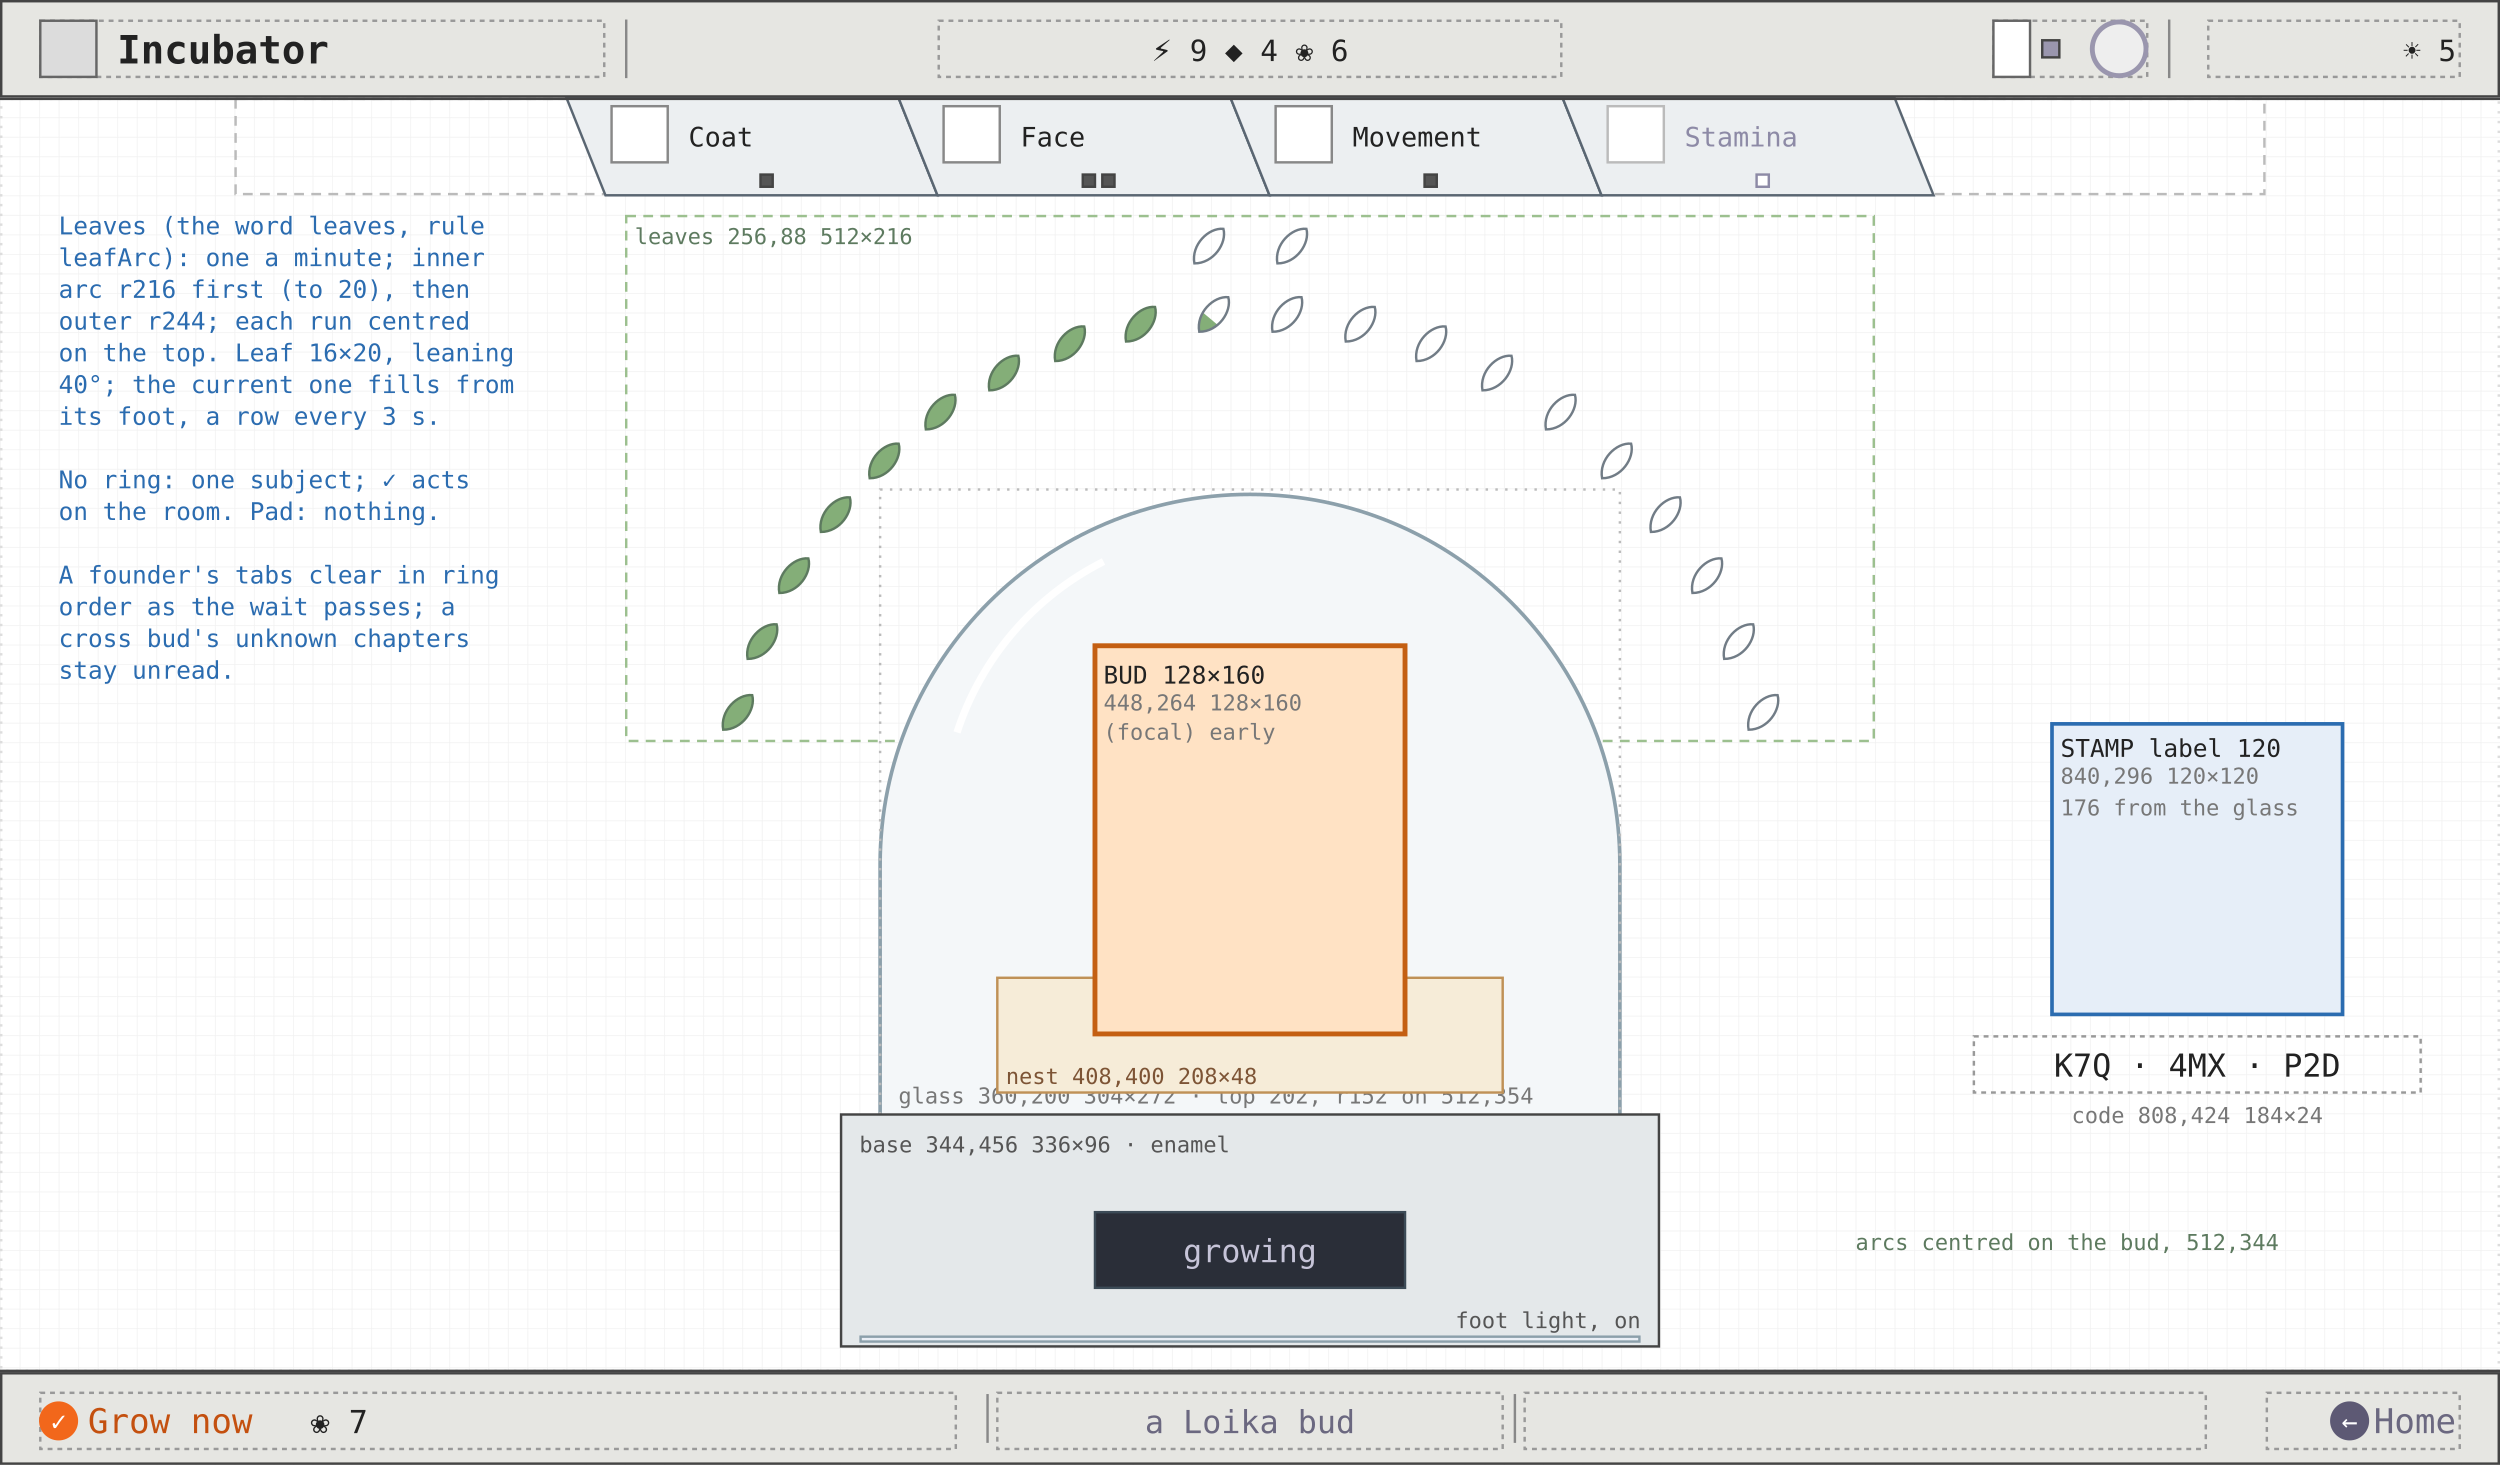
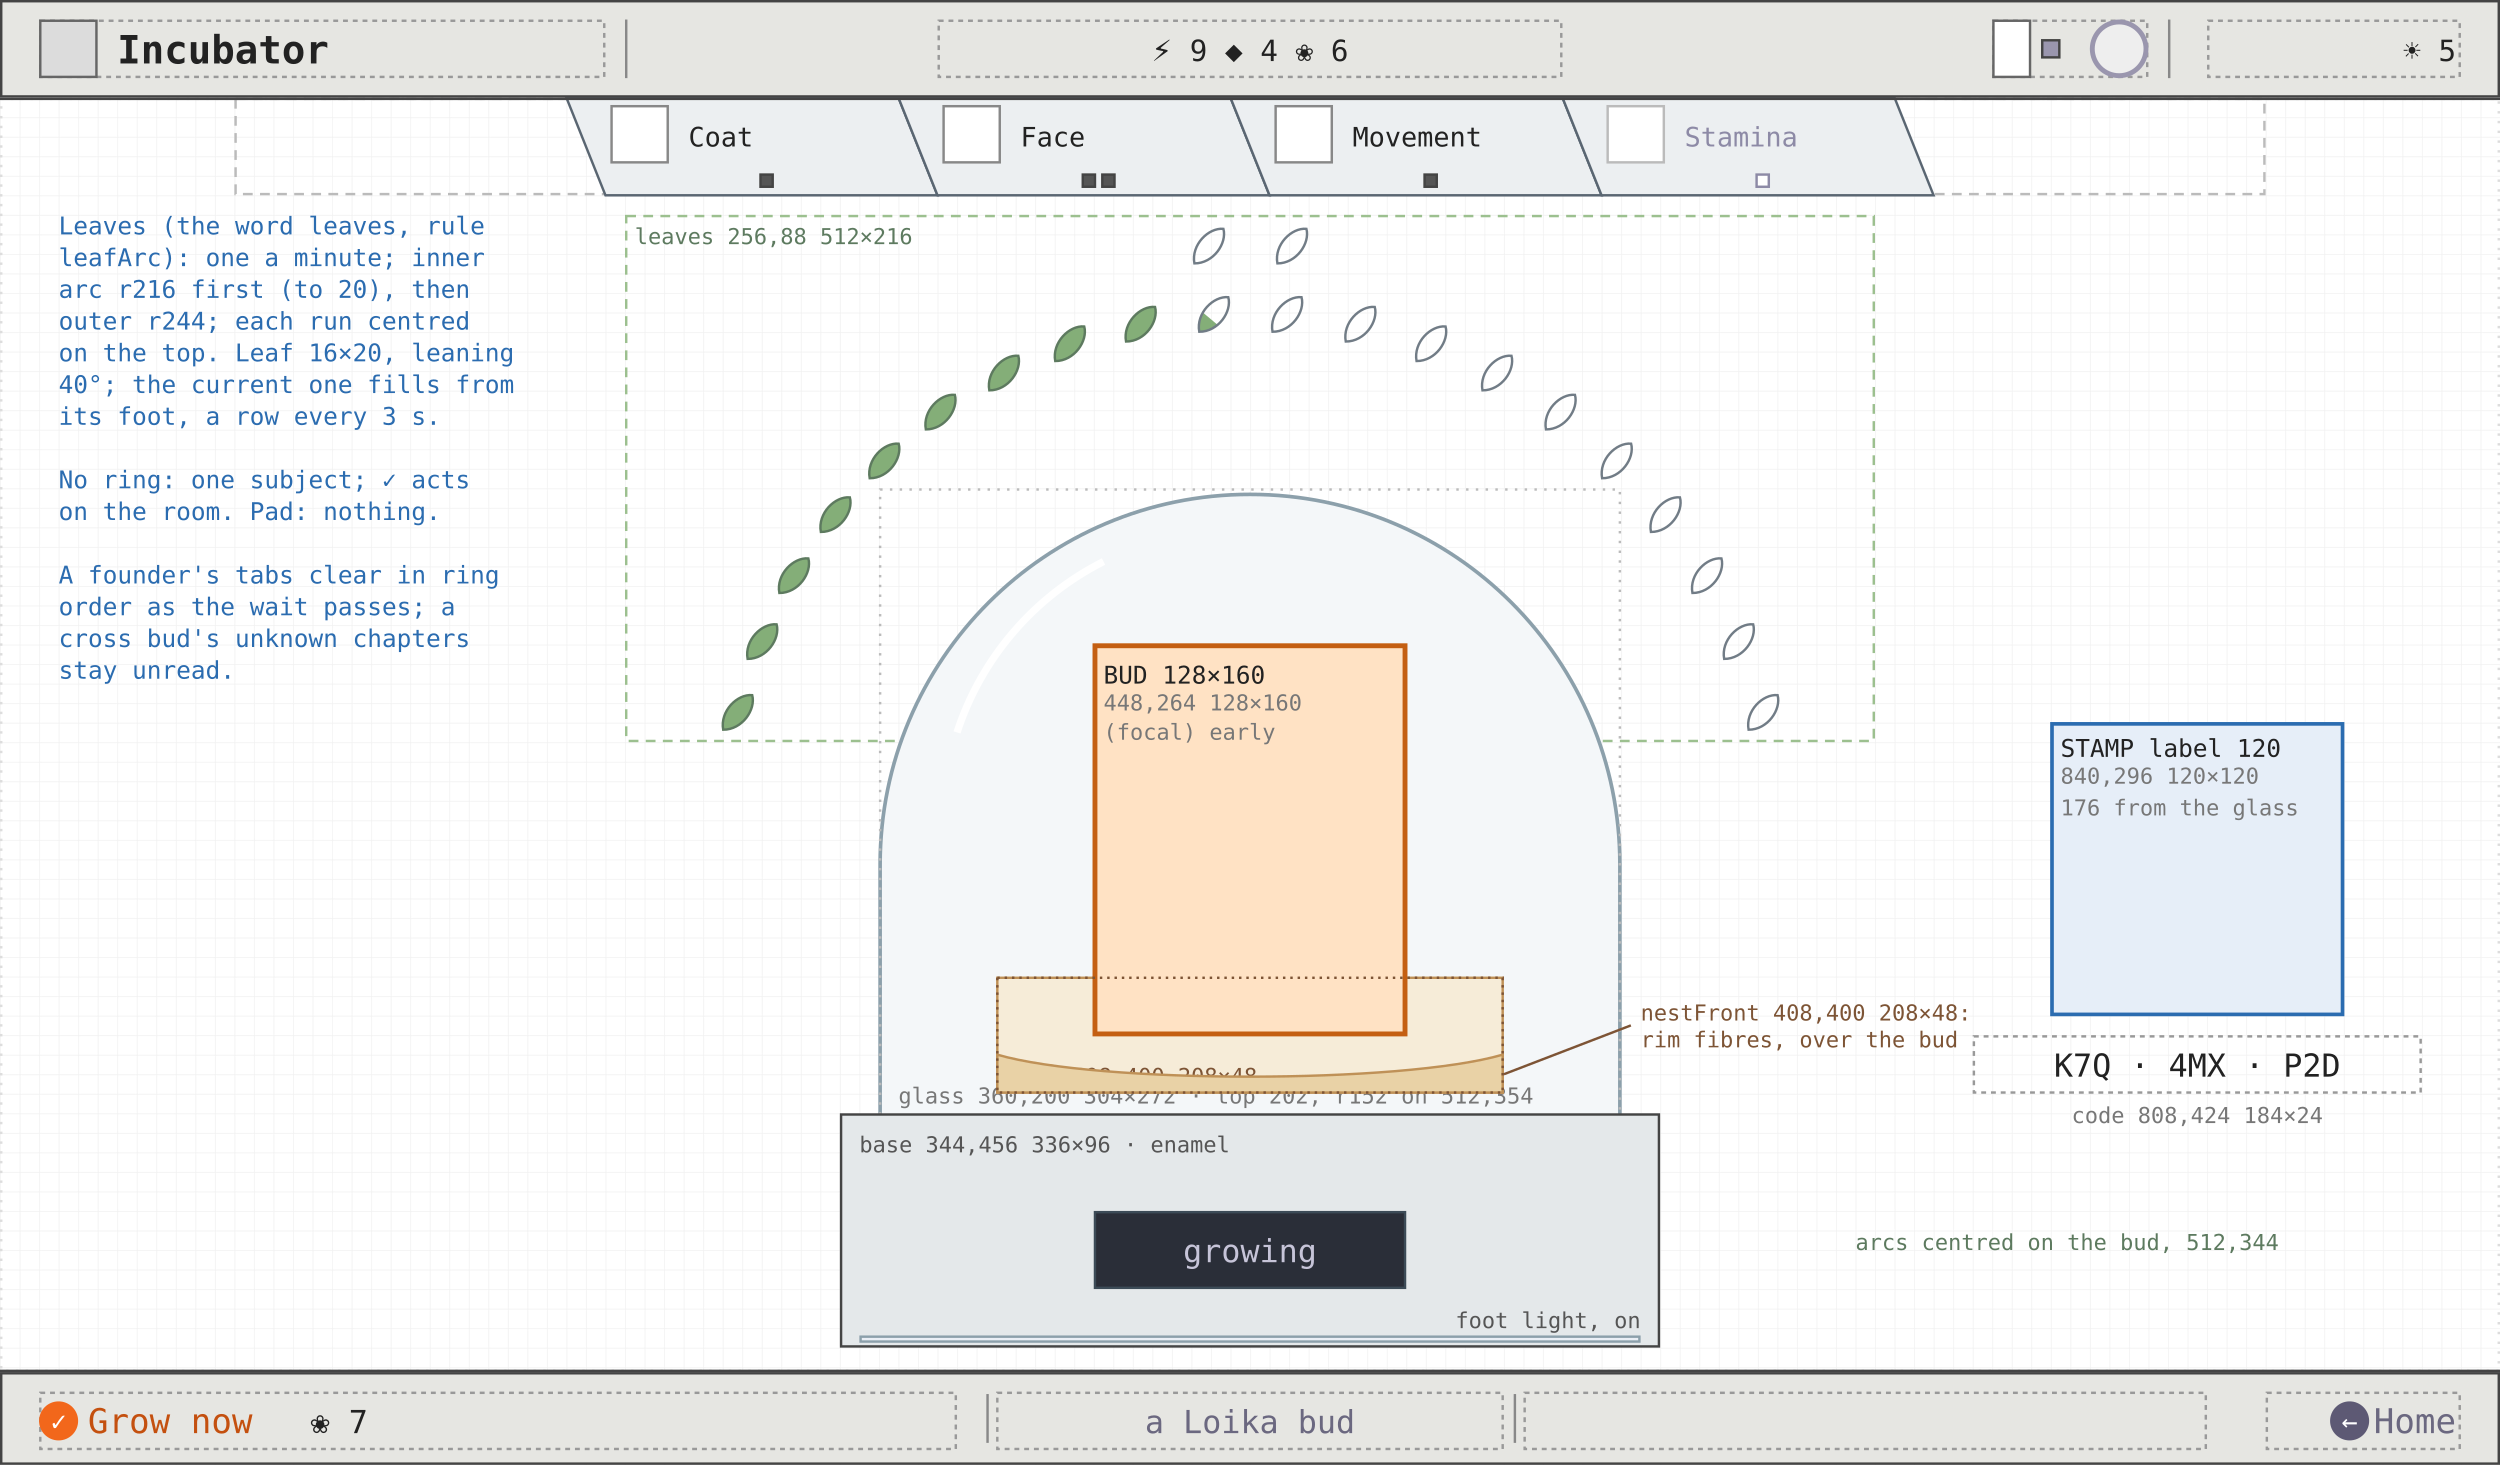
<svg xmlns="http://www.w3.org/2000/svg" viewBox="0 0 1024 600" width="1024" height="600" font-family="ui-monospace, Menlo, Consolas, monospace">
  <defs>
    <pattern id="g8" width="8" height="8" patternUnits="userSpaceOnUse">
      <path d="M8 0H0V8" fill="none" stroke="#efefef" stroke-width="0.5" />
    </pattern>
    <marker id="ah" viewBox="0 0 8 8" refX="7" refY="4" markerWidth="7" markerHeight="7" orient="auto">
      <path d="M0 0L8 4L0 8z" fill="#2b6cb0" />
    </marker>
    <marker id="ao" viewBox="0 0 8 8" refX="7" refY="4" markerWidth="7" markerHeight="7" orient="auto">
      <path d="M0 0L8 4L0 8z" fill="#c45f12" />
    </marker>
    <marker id="ag" viewBox="0 0 8 8" refX="7" refY="4" markerWidth="7" markerHeight="7" orient="auto">
      <path d="M0 0L8 4L0 8z" fill="#6b6880" />
    </marker>
  </defs>
  <rect width="1024" height="600" fill="#ffffff" />
  <rect width="1024" height="600" fill="url(#g8)" />
  <rect x="0.5" y="40.5" width="1023" height="521" fill="none" stroke="#ddd" stroke-width="1" stroke-dasharray="1 3" />
  <rect x="96.5" y="40.5" width="831" height="39" fill="none" stroke="#bbb" stroke-width="1" stroke-dasharray="4 3" />
  <polygon points="232,40 368,40 384,80 248,80" fill="#eceff1" stroke="#5a6672" stroke-width="1" />
  <rect x="250.5" y="43.5" width="23" height="23" fill="#fff" stroke="#888" stroke-width="1" />
  <text x="282" y="60" font-size="11" fill="#222">Coat</text>
  <rect x="311.5" y="71.5" width="5" height="5" fill="#555" stroke="#444" stroke-width="1" />
  <polygon points="368,40 504,40 520,80 384,80" fill="#eceff1" stroke="#5a6672" stroke-width="1" />
  <rect x="386.5" y="43.5" width="23" height="23" fill="#fff" stroke="#888" stroke-width="1" />
  <text x="418" y="60" font-size="11" fill="#222">Face</text>
  <rect x="443.5" y="71.5" width="5" height="5" fill="#555" stroke="#444" stroke-width="1" />
  <rect x="451.5" y="71.5" width="5" height="5" fill="#555" stroke="#444" stroke-width="1" />
  <polygon points="504,40 640,40 656,80 520,80" fill="#eceff1" stroke="#5a6672" stroke-width="1" />
  <rect x="522.5" y="43.5" width="23" height="23" fill="#fff" stroke="#888" stroke-width="1" />
  <text x="554" y="60" font-size="11" fill="#222">Movement</text>
  <rect x="583.5" y="71.5" width="5" height="5" fill="#555" stroke="#444" stroke-width="1" />
  <polygon points="640,40 776,40 792,80 656,80" fill="#eceff1" stroke="#5a6672" stroke-width="1" />
  <rect x="658.5" y="43.5" width="23" height="23" fill="#fff" stroke="#bbb" stroke-width="1" />
  <text x="690" y="60" font-size="11" fill="#8d8aa6">Stamina</text>
  <rect x="719.5" y="71.5" width="5" height="5" fill="#fff" stroke="#8d8aa6" stroke-width="1" />
  <rect x="840.5" y="296.5" width="119" height="119" fill="#e6eef8" stroke="#2b6cb0" stroke-width="1.5" />
  <text x="844" y="310" font-size="10" fill="#222">STAMP label 120</text>
  <text x="844" y="321" font-size="9" fill="#777">840,296 120×120</text>
  <text x="844" y="334" font-size="9" fill="#777">176 from the glass</text>
  <rect x="808.5" y="424.5" width="183" height="23" fill="none" stroke="#999" stroke-width="1" stroke-dasharray="2 2" />
  <text x="900" y="441" font-size="13" fill="#222" text-anchor="middle">K7Q · 4MX · P2D</text>
  <text x="900" y="460" font-size="9" fill="#777" text-anchor="middle">code 808,424 184×24</text>
  <rect x="256.5" y="88.5" width="511" height="215" fill="none" stroke="#9cc08f" stroke-width="1" stroke-dasharray="4 3" />
  <text x="260" y="100" font-size="9" fill="#5d7a5f">leaves 256,88 512×216</text>
  <path d="M 302 301 C 296 296, 297 286, 302 282.5 C 307 286, 308 296, 302 301 Z" transform="rotate(40 302 292)" fill="#84ae78" stroke="#5d7a5f" stroke-width="1" />
  <path d="M 312 272 C 306 267, 307 257, 312 253.5 C 317 257, 318 267, 312 272 Z" transform="rotate(40 312 263)" fill="#84ae78" stroke="#5d7a5f" stroke-width="1" />
  <path d="M 325 245 C 319 240, 320 230, 325 226.5 C 330 230, 331 240, 325 245 Z" transform="rotate(40 325 236)" fill="#84ae78" stroke="#5d7a5f" stroke-width="1" />
  <path d="M 342 220 C 336 215, 337 205, 342 201.5 C 347 205, 348 215, 342 220 Z" transform="rotate(40 342 211)" fill="#84ae78" stroke="#5d7a5f" stroke-width="1" />
  <path d="M 362 198 C 356 193, 357 183, 362 179.5 C 367 183, 368 193, 362 198 Z" transform="rotate(40 362 189)" fill="#84ae78" stroke="#5d7a5f" stroke-width="1" />
  <path d="M 385 178 C 379 173, 380 163, 385 159.5 C 390 163, 391 173, 385 178 Z" transform="rotate(40 385 169)" fill="#84ae78" stroke="#5d7a5f" stroke-width="1" />
  <path d="M 411 162 C 405 157, 406 147, 411 143.5 C 416 147, 417 157, 411 162 Z" transform="rotate(40 411 153)" fill="#84ae78" stroke="#5d7a5f" stroke-width="1" />
  <path d="M 438 150 C 432 145, 433 135, 438 131.5 C 443 135, 444 145, 438 150 Z" transform="rotate(40 438 141)" fill="#84ae78" stroke="#5d7a5f" stroke-width="1" />
  <path d="M 467 142 C 461 137, 462 127, 467 123.5 C 472 127, 473 137, 467 142 Z" transform="rotate(40 467 133)" fill="#84ae78" stroke="#5d7a5f" stroke-width="1" />
  <clipPath id="lc0">
    <rect x="489" y="131" width="16" height="8" />
  </clipPath>
  <path d="M 497 138 C 491 133, 492 123, 497 119.5 C 502 123, 503 133, 497 138 Z" transform="rotate(40 497 129)" fill="#84ae78" clip-path="url(#lc0)" />
  <path d="M 497 138 C 491 133, 492 123, 497 119.5 C 502 123, 503 133, 497 138 Z" transform="rotate(40 497 129)" fill="none" stroke="#717c86" stroke-width="1" />
  <path d="M 527 138 C 521 133, 522 123, 527 119.5 C 532 123, 533 133, 527 138 Z" transform="rotate(40 527 129)" fill="none" stroke="#717c86" stroke-width="1" />
  <path d="M 557 142 C 551 137, 552 127, 557 123.5 C 562 127, 563 137, 557 142 Z" transform="rotate(40 557 133)" fill="none" stroke="#717c86" stroke-width="1" />
  <path d="M 586 150 C 580 145, 581 135, 586 131.5 C 591 135, 592 145, 586 150 Z" transform="rotate(40 586 141)" fill="none" stroke="#717c86" stroke-width="1" />
  <path d="M 613 162 C 607 157, 608 147, 613 143.5 C 618 147, 619 157, 613 162 Z" transform="rotate(40 613 153)" fill="none" stroke="#717c86" stroke-width="1" />
  <path d="M 639 178 C 633 173, 634 163, 639 159.5 C 644 163, 645 173, 639 178 Z" transform="rotate(40 639 169)" fill="none" stroke="#717c86" stroke-width="1" />
  <path d="M 662 198 C 656 193, 657 183, 662 179.5 C 667 183, 668 193, 662 198 Z" transform="rotate(40 662 189)" fill="none" stroke="#717c86" stroke-width="1" />
  <path d="M 682 220 C 676 215, 677 205, 682 201.5 C 687 205, 688 215, 682 220 Z" transform="rotate(40 682 211)" fill="none" stroke="#717c86" stroke-width="1" />
  <path d="M 699 245 C 693 240, 694 230, 699 226.5 C 704 230, 705 240, 699 245 Z" transform="rotate(40 699 236)" fill="none" stroke="#717c86" stroke-width="1" />
  <path d="M 712 272 C 706 267, 707 257, 712 253.5 C 717 257, 718 267, 712 272 Z" transform="rotate(40 712 263)" fill="none" stroke="#717c86" stroke-width="1" />
  <path d="M 722 301 C 716 296, 717 286, 722 282.5 C 727 286, 728 296, 722 301 Z" transform="rotate(40 722 292)" fill="none" stroke="#717c86" stroke-width="1" />
  <path d="M 495 110 C 489 105, 490 95, 495 91.5 C 500 95, 501 105, 495 110 Z" transform="rotate(40 495 101)" fill="none" stroke="#717c86" stroke-width="1" />
  <path d="M 529 110 C 523 105, 524 95, 529 91.5 C 534 95, 535 105, 529 110 Z" transform="rotate(40 529 101)" fill="none" stroke="#717c86" stroke-width="1" />
  <path d="M 360.5 471.5 L 360.5 354 A 151.5 151.5 0 0 1 663.5 354 L 663.5 471.5" fill="#f4f7f9" stroke="#8ca0ab" stroke-width="1.5" />
  <path d="M 392 300 A 120 120 0 0 1 452 230" fill="none" stroke="#ffffff" stroke-width="3" />
  <rect x="360.5" y="200.5" width="303" height="271" fill="none" stroke="#bbb" stroke-width="1" stroke-dasharray="1 3" />
  <text x="368" y="452" font-size="9" fill="#777">glass 360,200 304×272 · top 202, r152 on 512,354</text>
  <rect x="408.5" y="400.5" width="207" height="47" fill="#f6ecd8" stroke="#bf9157" stroke-width="1" />
  <text x="412" y="444" font-size="9" fill="#7d5435">nest 408,400 208×48</text>
  <rect x="344.5" y="456.5" width="335" height="95" fill="#e4e8ea" stroke="#444" stroke-width="1" />
  <text x="352" y="472" font-size="9" fill="#555">base 344,456 336×96 · enamel</text>
  <rect x="448.5" y="496.5" width="127" height="31" fill="#2a2e38" stroke="#3c4b57" stroke-width="1" />
  <rect x="352.5" y="547.5" width="319" height="2" fill="#eaeff6" stroke="#8ca0ab" stroke-width="1" />
  <text x="672" y="544" font-size="9" fill="#555" text-anchor="end">foot light, on</text>
  <rect x="448.5" y="264.5" width="127" height="159" fill="#ffe2c4" stroke="#c45f12" stroke-width="2" />
  <text x="452" y="280" font-size="10" fill="#222">BUD 128×160</text>
  <text x="452" y="291" font-size="9" fill="#777">448,264 128×160</text>
  <text x="452" y="303" font-size="9" fill="#777">(focal) early</text>
+   <path d="M 408.5 432 C 450 444, 574 444, 615.5 432 L 615.5 447.5 L 408.5 447.5 Z" fill="#e9d2a6" stroke="#bf9157" stroke-width="1" />
+   <rect x="408.5" y="400.5" width="207" height="47" fill="none" stroke="#7d5435" stroke-width="1" stroke-dasharray="1 2" />
+   <line x1="616" y1="440" x2="668" y2="420" stroke="#7d5435" stroke-width="1" />
+   <text x="672" y="418" font-size="9" fill="#7d5435">nestFront 408,400 208×48:</text>
+   <text x="672" y="429" font-size="9" fill="#7d5435">rim fibres, over the bud</text>
  <text x="512" y="517" font-size="13" fill="#c6c4d8" text-anchor="middle">growing</text>
  <text x="24" y="96" font-size="10" fill="#2b6cb0">Leaves (the word leaves, rule</text>
  <text x="24" y="109" font-size="10" fill="#2b6cb0">leafArc): one a minute; inner</text>
  <text x="24" y="122" font-size="10" fill="#2b6cb0">arc r216 first (to 20), then</text>
  <text x="24" y="135" font-size="10" fill="#2b6cb0">outer r244; each run centred</text>
  <text x="24" y="148" font-size="10" fill="#2b6cb0">on the top. Leaf 16×20, leaning</text>
  <text x="24" y="161" font-size="10" fill="#2b6cb0">40°; the current one fills from</text>
  <text x="24" y="174" font-size="10" fill="#2b6cb0">its foot, a row every 3 s.</text>
  <text x="24" y="187" font-size="10" fill="#2b6cb0" />
  <text x="24" y="200" font-size="10" fill="#2b6cb0">No ring: one subject; ✓ acts</text>
  <text x="24" y="213" font-size="10" fill="#2b6cb0">on the room. Pad: nothing.</text>
  <text x="24" y="226" font-size="10" fill="#2b6cb0" />
  <text x="24" y="239" font-size="10" fill="#2b6cb0">A founder's tabs clear in ring</text>
  <text x="24" y="252" font-size="10" fill="#2b6cb0">order as the wait passes; a</text>
  <text x="24" y="265" font-size="10" fill="#2b6cb0">cross bud's unknown chapters</text>
  <text x="24" y="278" font-size="10" fill="#2b6cb0">stay unread.</text>
  <text x="760" y="512" font-size="9" fill="#5d7a5f">arcs centred on the bud, 512,344</text>
  <line x1="0" y1="40.5" x2="1024" y2="40.5" stroke="#444" stroke-width="1" />
  <rect x="0.5" y="0.5" width="1023" height="39" fill="#e6e6e2" stroke="#444" stroke-width="1" />
  <rect x="16.5" y="8.5" width="231" height="23" fill="none" stroke="#999" stroke-width="1" stroke-dasharray="2 2" />
  <rect x="16.5" y="8.5" width="23" height="23" fill="#dcdcdc" stroke="#666" stroke-width="1" />
  <text x="48" y="26" font-size="16" fill="#222" font-weight="600">Incubator</text>
  <line x1="256.5" y1="8" x2="256.5" y2="32" stroke="#888" stroke-width="1" />
  <line x1="888.5" y1="8" x2="888.5" y2="32" stroke="#888" stroke-width="1" />
  <rect x="384.5" y="8.5" width="255" height="23" fill="none" stroke="#999" stroke-width="1" stroke-dasharray="2 2" />
  <text x="512" y="25" font-size="12" fill="#222" text-anchor="middle">⚡ 9   ◆ 4   ❀ 6</text>
  <rect x="816.5" y="8.5" width="63" height="23" fill="none" stroke="#999" stroke-width="1" stroke-dasharray="2 2" />
  <rect x="816.5" y="8.5" width="15" height="23" fill="#fff" stroke="#666" stroke-width="1" />
  <rect x="836.5" y="16.5" width="7" height="7" fill="#9a96ae" stroke="#444" stroke-width="1" />
  <circle cx="868" cy="20" r="11" fill="#eee" stroke="#9a96ae" stroke-width="2" />
  <rect x="904.5" y="8.5" width="103" height="23" fill="none" stroke="#999" stroke-width="1" stroke-dasharray="2 2" />
  <text x="1006" y="25" font-size="12" fill="#222" text-anchor="end">☀ 5</text>
  <line x1="0" y1="561.5" x2="1024" y2="561.5" stroke="#444" stroke-width="1" />
  <rect x="0.5" y="562.5" width="1023" height="37" fill="#e6e6e2" stroke="#444" stroke-width="1" />
  <rect x="16.5" y="570.5" width="375" height="23" fill="none" stroke="#999" stroke-width="1" stroke-dasharray="2 2" />
  <rect x="408.5" y="570.5" width="207" height="23" fill="none" stroke="#999" stroke-width="1" stroke-dasharray="2 2" />
  <rect x="624.5" y="570.5" width="279" height="23" fill="none" stroke="#999" stroke-width="1" stroke-dasharray="2 2" />
  <rect x="928.5" y="570.5" width="79" height="23" fill="none" stroke="#999" stroke-width="1" stroke-dasharray="2 2" />
  <line x1="404.5" y1="571" x2="404.5" y2="591" stroke="#888" stroke-width="1" />
  <line x1="620.5" y1="571" x2="620.5" y2="591" stroke="#888" stroke-width="1" />
  <circle cx="24" cy="582" r="8" fill="#f2671b" />
  <text x="24" y="586" font-size="11" fill="#fff" text-anchor="middle">✓</text>
  <text x="36" y="587" font-size="14" fill="#c4500f">Grow now</text>
  <text x="127.2" y="587" font-size="13" fill="#222">❀ 7</text>
  <text x="512" y="587" font-size="13" fill="#6b6880" text-anchor="middle">a Loika bud</text>
  <circle cx="962.4" cy="582" r="8" fill="#5d5974" />
  <text x="962.4" y="586" font-size="11" fill="#fff" text-anchor="middle">←</text>
  <text x="1006" y="587" font-size="14" fill="#6b6880" text-anchor="end">Home</text>
</svg>
